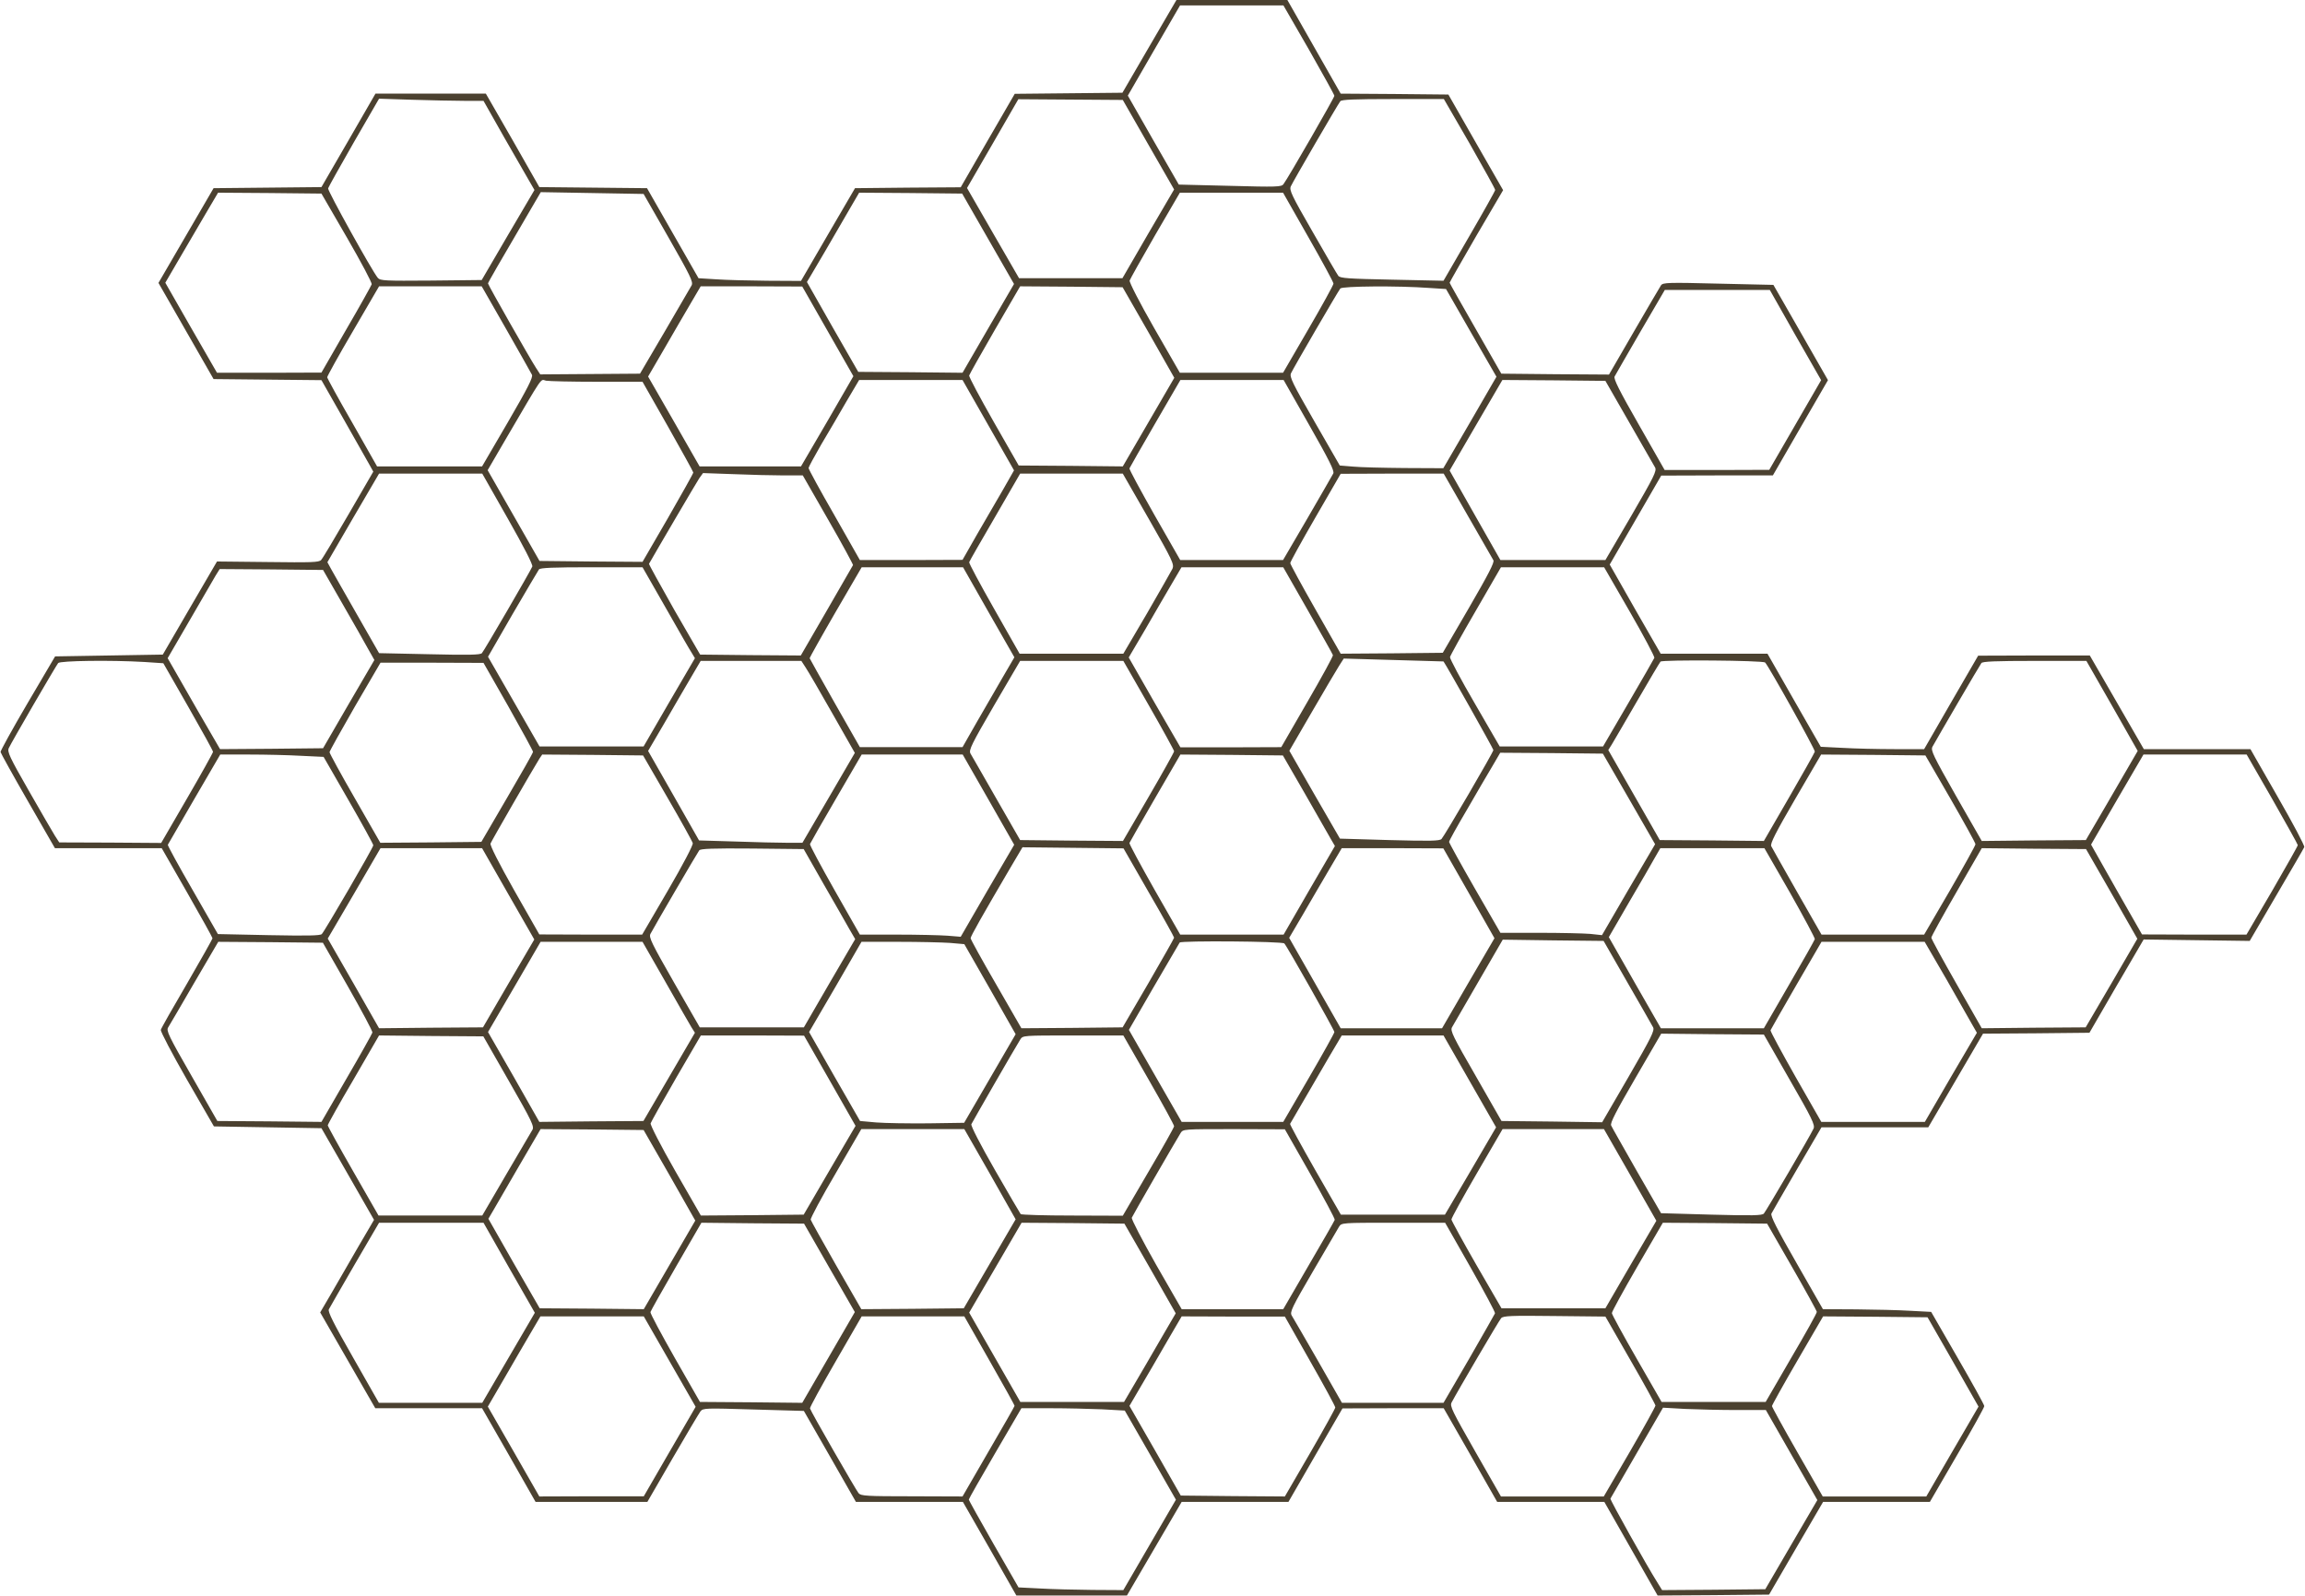
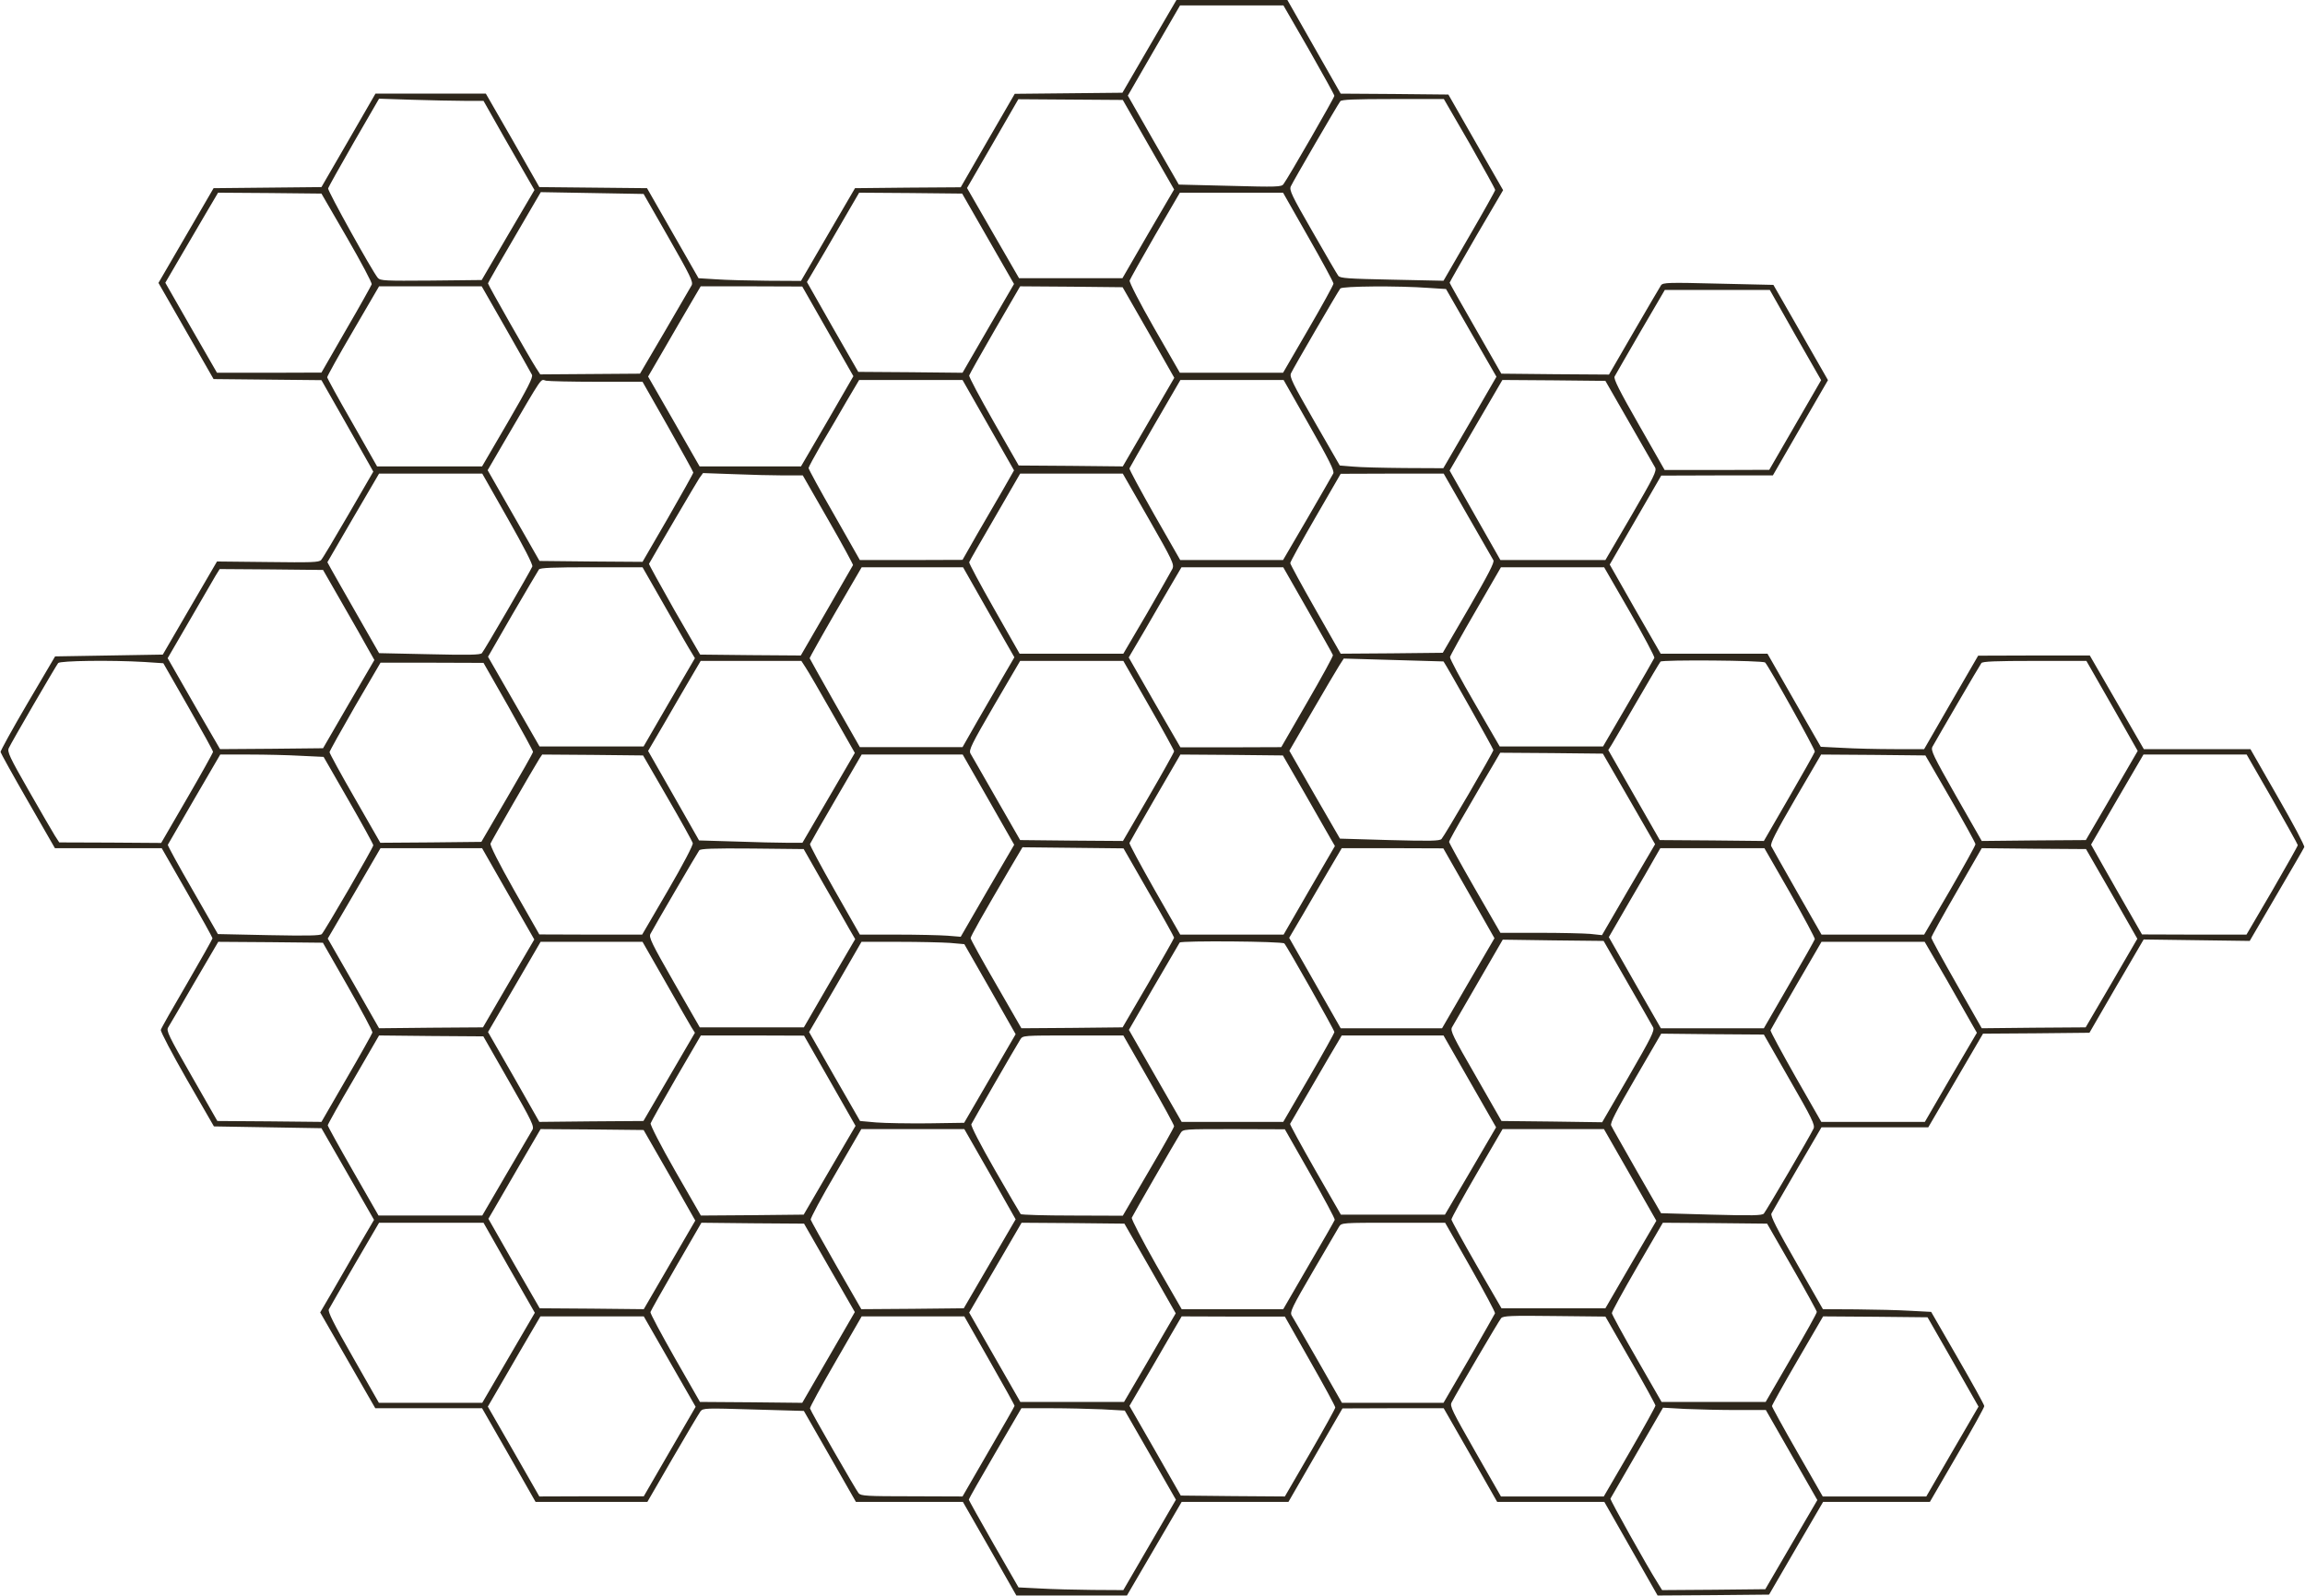
<svg xmlns="http://www.w3.org/2000/svg" version="1.0" width="1280pt" height="886pt" viewBox="0 0 1280 886" preserveAspectRatio="xMidYMid meet">
-   <g transform="translate(0,886) scale(0.1,-0.1)" fill="#4b4130" stroke="none">
+   <g transform="translate(0,886) scale(0.1,-0.1)" fill="#2e271c" stroke="none">
    <path d="M6383 8603 l-150 -258 -299 -3 -299 -3 -150 -259 -150 -260 -294 -2 -293 -3 -150 -257 -150 -258 -187 1 c-102 1 -230 4 -284 8 l-98 6 -143 250 -143 250 -299 3 -299 3 -148 260 -149 259 -306 0 -307 0 -150 -260 -150 -259 -299 -3 -300 -3 -153 -263 -153 -263 153 -267 153 -267 299 -3 300 -3 120 -211 c66 -116 131 -231 144 -254 l24 -43 -138 -238 c-76 -131 -144 -245 -152 -253 -12 -13 -55 -14 -296 -11 l-282 3 -151 -259 -150 -258 -299 -5 -299 -5 -153 -260 c-84 -143 -151 -265 -150 -271 1 -6 69 -129 152 -273 l150 -261 297 0 296 0 141 -246 c78 -136 141 -250 141 -254 0 -5 -64 -118 -141 -251 -78 -133 -144 -249 -146 -258 -2 -9 63 -133 145 -276 l150 -260 298 -5 299 -5 146 -254 146 -255 -85 -145 c-46 -80 -113 -196 -149 -258 l-65 -111 153 -266 153 -266 297 0 296 0 149 -260 148 -260 311 0 310 0 140 242 c77 133 147 250 155 261 15 18 27 18 295 10 l279 -8 145 -253 144 -252 297 0 297 0 149 -260 148 -260 307 0 307 0 152 260 152 260 296 0 297 0 150 260 150 259 281 1 281 0 149 -260 148 -260 297 0 298 0 148 -260 148 -260 309 2 310 3 150 258 150 257 297 0 296 0 151 260 c84 143 152 266 151 272 0 7 -67 128 -148 268 l-147 255 -115 6 c-63 4 -198 7 -300 8 l-186 1 -147 257 c-108 188 -145 261 -139 274 4 9 69 120 143 248 l135 231 297 0 296 0 152 260 152 260 295 2 296 3 150 259 151 259 294 -4 295 -4 149 255 c82 140 152 260 154 266 3 7 -63 132 -147 278 l-152 266 -296 0 -296 0 -150 260 -150 260 -310 0 -310 -1 -150 -259 -150 -260 -166 0 c-91 0 -220 3 -287 7 l-121 6 -148 258 -148 259 -297 0 -296 0 -142 247 -141 248 18 31 c10 17 74 128 143 247 l125 216 310 1 310 0 153 265 153 264 -151 264 -152 265 -306 7 c-278 7 -307 6 -318 -9 -6 -9 -74 -125 -150 -256 l-139 -240 -299 2 -299 3 -143 250 c-79 138 -144 252 -144 255 0 3 67 120 148 260 l149 254 -152 265 -152 266 -299 3 -299 2 -148 260 -148 260 -308 0 -308 0 -150 -257z m886 -19 c77 -135 141 -251 141 -256 0 -10 -257 -457 -283 -491 -11 -15 -38 -16 -296 -9 l-285 7 -142 247 -141 247 145 251 145 250 287 0 287 0 142 -246z m-4689 -284 l105 0 112 -198 c62 -108 126 -220 142 -247 l29 -50 -147 -250 -146 -250 -281 -3 c-258 -2 -282 -1 -296 15 -30 35 -279 483 -276 497 2 7 66 122 143 256 l140 242 185 -6 c102 -3 232 -6 290 -6z m3797 -243 l143 -249 -144 -246 -143 -247 -287 0 -287 0 -145 251 -144 250 143 247 142 246 290 -2 290 -2 142 -248z m1784 6 c78 -137 142 -252 142 -258 0 -5 -65 -121 -144 -257 l-143 -247 -286 6 c-244 5 -287 8 -298 21 -7 9 -71 119 -143 245 -117 203 -130 231 -121 252 13 29 261 455 275 473 7 9 78 12 292 12 l283 0 143 -247z m-6234 -523 c78 -135 140 -251 137 -259 -3 -8 -66 -122 -142 -252 l-137 -238 -290 -1 -290 0 -144 250 -143 250 77 132 c43 73 109 186 147 251 l69 117 287 -2 287 -3 142 -245z m1786 0 c121 -212 137 -245 128 -264 -7 -12 -74 -127 -149 -256 l-138 -235 -277 -2 -277 -2 -24 37 c-35 54 -266 460 -266 468 0 5 58 106 238 413 l55 94 285 -5 286 -5 139 -243z m1774 -6 l144 -251 -143 -246 -143 -247 -290 3 -289 2 -143 249 -142 250 18 30 c18 29 130 221 230 394 l42 72 286 -2 286 -3 144 -251z m1778 10 c77 -135 140 -251 140 -259 0 -7 -63 -122 -140 -254 l-140 -241 -287 0 -286 0 -142 247 c-83 145 -139 255 -137 265 3 9 67 123 142 253 l137 235 287 0 286 0 140 -246z m-4455 -510 c74 -130 139 -245 144 -255 7 -14 -23 -73 -134 -264 l-143 -245 -291 0 -292 0 -138 243 c-77 133 -139 247 -139 252 0 6 64 122 144 258 l144 247 285 0 285 0 135 -236z m1787 -14 l142 -249 -145 -251 -146 -250 -282 0 -281 0 -143 250 -143 249 92 158 c50 87 116 200 146 251 l54 92 282 0 282 -1 142 -249z m1781 -6 l143 -252 -143 -246 -143 -246 -289 3 -289 2 -139 243 c-76 134 -138 249 -136 257 2 7 66 121 143 254 l140 241 285 -2 284 -3 144 -251z m1559 247 l93 -6 140 -244 140 -243 -147 -254 -148 -254 -215 1 c-118 1 -248 4 -287 8 l-73 6 -141 245 c-121 211 -139 247 -130 267 12 27 260 453 274 471 10 13 318 16 494 3z m2033 -262 l143 -250 -19 -33 c-10 -18 -75 -130 -144 -249 l-125 -216 -290 -1 -291 0 -143 251 c-110 192 -141 255 -135 268 5 10 70 122 144 250 l135 231 291 0 292 0 142 -251z m-6655 -259 l253 0 141 -248 c77 -136 141 -252 141 -256 0 -5 -64 -119 -141 -253 l-141 -243 -286 2 -286 3 -144 252 -144 252 92 158 c224 382 199 346 232 339 17 -3 144 -6 283 -6z m2173 -241 l143 -251 -61 -107 c-34 -58 -99 -170 -144 -248 l-81 -142 -285 -1 -285 0 -142 250 c-79 137 -143 255 -143 261 0 5 32 64 70 130 39 65 102 173 140 239 l71 120 287 0 287 0 143 -251z m1782 1 c111 -195 141 -255 134 -269 -5 -10 -70 -122 -144 -250 l-135 -231 -285 0 -286 0 -143 250 c-78 138 -141 254 -139 259 2 5 66 117 143 250 l140 241 286 0 287 0 142 -250z m1777 15 c73 -126 137 -240 144 -251 10 -19 -6 -51 -132 -268 l-144 -246 -291 0 -292 0 -141 248 -141 249 146 251 147 252 286 -2 286 -3 132 -230z m-6227 -535 c88 -155 140 -256 136 -266 -9 -23 -267 -467 -280 -481 -9 -10 -77 -11 -291 -6 l-280 6 -120 210 c-66 116 -131 229 -144 253 l-23 42 143 246 144 246 286 0 287 0 142 -250z m1531 240 l107 0 141 -246 c78 -135 139 -249 138 -252 -2 -4 -68 -118 -147 -255 l-143 -247 -280 2 -279 3 -144 249 c-78 138 -141 252 -140 255 43 76 265 454 279 475 l21 29 170 -6 c94 -4 219 -7 277 -7z m2028 -241 c133 -232 142 -253 132 -277 -7 -14 -71 -126 -142 -249 l-131 -223 -288 0 -288 0 -142 250 c-78 137 -140 253 -138 258 1 5 66 118 143 250 l140 242 285 0 285 0 144 -251z m1771 19 c74 -128 138 -240 143 -249 7 -11 -27 -77 -136 -265 l-145 -249 -283 -3 -284 -2 -140 246 c-77 135 -140 251 -140 257 0 7 63 121 140 254 l140 242 286 1 286 0 133 -232z m-4455 -510 c70 -123 135 -237 146 -253 l18 -30 -143 -245 -142 -245 -289 0 -289 0 -143 249 -143 249 136 236 c76 130 142 242 147 249 7 9 78 12 292 12 l283 0 127 -222z m1795 -28 l143 -250 -63 -108 c-34 -59 -99 -171 -144 -249 l-81 -142 -285 0 -285 0 -139 244 c-76 134 -139 247 -140 250 0 3 64 118 144 256 l145 249 281 0 282 0 142 -250z m1773 10 c75 -132 138 -243 139 -248 2 -5 -62 -122 -142 -260 l-145 -251 -280 -1 -280 0 -144 249 -143 250 93 158 c50 87 116 200 146 251 l54 92 282 0 283 0 137 -240z m1787 -6 c78 -135 139 -251 137 -257 -3 -7 -68 -120 -145 -252 l-140 -240 -287 0 -287 0 -139 240 c-77 132 -138 247 -137 256 2 9 66 125 143 257 l140 242 286 0 287 0 142 -246z m-7147 41 c60 -104 124 -217 142 -250 l34 -60 -143 -245 -142 -245 -286 -3 -286 -2 -123 212 c-67 117 -132 231 -145 253 l-23 40 122 210 c67 116 132 227 144 248 l23 37 287 -2 287 -3 109 -190z m6113 -318 c14 -18 277 -485 277 -492 0 -12 -270 -474 -288 -494 -11 -11 -62 -12 -289 -6 l-275 8 -141 244 -140 244 126 217 c69 119 137 234 151 256 l25 39 277 -8 c152 -4 277 -8 277 -8z m1786 -6 c18 -17 279 -484 276 -495 -2 -7 -66 -121 -143 -254 l-140 -242 -289 3 -289 2 -143 250 -143 250 19 30 c10 16 73 125 140 240 67 116 126 215 131 221 9 11 568 7 581 -5z m-9000 3 l105 -7 138 -241 c76 -133 138 -245 138 -251 0 -5 -65 -122 -144 -258 l-144 -248 -283 2 -283 1 -24 37 c-12 20 -78 132 -145 250 -107 187 -121 217 -111 237 12 28 260 454 274 472 11 13 292 17 479 6z m3672 -31 c14 -21 81 -136 149 -256 l124 -218 -145 -249 -146 -250 -85 0 c-47 0 -177 3 -287 7 l-202 6 -141 248 -142 249 92 157 c50 87 116 200 146 251 l54 92 279 0 280 0 24 -37z m1905 -209 c78 -136 141 -251 141 -256 0 -5 -64 -120 -142 -254 l-142 -244 -286 2 -285 3 -132 230 c-73 127 -137 240 -144 251 -10 19 6 51 132 268 l144 246 287 0 286 0 141 -246z m5350 -4 l142 -250 -144 -248 -144 -247 -289 -2 -289 -3 -143 250 c-127 224 -141 253 -131 273 23 42 262 452 272 465 7 9 79 12 296 12 l287 0 143 -250z m-8906 -3 c75 -133 137 -247 137 -252 0 -6 -65 -120 -144 -255 l-143 -245 -281 -3 -280 -2 -141 246 c-78 135 -141 251 -141 257 0 6 64 120 141 254 l142 243 286 0 286 -1 138 -242z m6223 -513 l145 -252 -148 -252 -147 -253 -65 7 c-36 3 -164 6 -283 6 l-216 0 -143 248 c-78 136 -142 252 -142 257 0 6 45 87 100 180 54 94 118 203 142 243 l42 72 285 -2 285 -3 145 -251z m-7375 239 l126 -6 138 -240 c76 -132 138 -245 138 -251 0 -13 -269 -475 -286 -493 -9 -9 -82 -10 -294 -6 l-283 6 -140 244 c-78 135 -140 248 -138 252 2 4 68 118 147 254 l144 247 161 0 c89 0 218 -3 287 -7z m2036 -233 c75 -129 138 -243 140 -252 3 -10 -53 -117 -138 -263 l-143 -245 -286 0 -285 1 -139 244 c-87 154 -136 251 -132 261 5 14 238 418 272 472 l15 22 280 -2 280 -3 136 -235z m1782 -10 l143 -251 -149 -255 -148 -256 -74 6 c-41 3 -167 6 -280 6 l-206 0 -140 246 c-77 136 -139 251 -137 257 2 5 67 120 145 253 l142 244 280 0 281 0 143 -250z m1759 30 c68 -118 133 -232 144 -252 l21 -36 -143 -246 -142 -246 -287 0 -287 0 -143 250 c-78 138 -141 254 -139 259 2 5 66 117 143 250 l140 241 284 -2 285 -3 124 -215z m3583 -25 c76 -132 139 -246 139 -253 0 -7 -64 -122 -142 -257 l-143 -245 -285 0 -285 0 -135 236 c-74 130 -139 245 -144 255 -7 14 23 73 134 264 l143 245 290 -2 289 -3 139 -240z m1787 -2 c78 -137 142 -252 142 -256 0 -5 -64 -118 -142 -253 l-143 -244 -290 0 -290 1 -142 249 -141 250 145 250 146 250 287 0 286 0 142 -247z m-6239 -518 c78 -134 141 -248 141 -252 0 -4 -65 -118 -143 -253 l-143 -245 -281 -3 -281 -2 -141 245 c-78 134 -141 249 -141 255 0 11 64 124 220 390 l68 115 280 -3 281 -3 140 -244z m-3557 -9 l145 -253 -143 -244 -142 -244 -288 -2 -289 -3 -142 249 -143 249 147 251 146 251 282 0 282 0 145 -254z m1752 54 c62 -107 126 -220 143 -250 l32 -55 -143 -245 -142 -245 -289 0 -289 0 -143 249 c-124 217 -141 251 -131 270 22 42 261 451 271 464 7 9 74 12 295 10 l285 -3 111 -195z m3583 -50 l142 -250 -146 -250 -145 -250 -282 0 -281 0 -143 251 -143 251 77 131 c42 73 108 185 146 250 l69 117 282 0 282 -1 142 -249z m1783 3 c77 -136 139 -252 138 -258 -2 -7 -66 -121 -143 -253 l-140 -242 -286 0 -286 0 -145 253 -144 253 113 195 c63 107 127 218 143 247 l30 52 289 0 289 0 142 -247z m1787 -7 l142 -249 -143 -246 -144 -246 -288 -2 -289 -3 -140 246 c-77 135 -140 250 -140 257 0 7 63 121 140 254 l140 243 289 -3 290 -2 143 -249z m-4595 -275 c13 -12 278 -481 278 -492 0 -6 -64 -121 -142 -255 l-142 -244 -282 0 -282 0 -147 256 -146 255 137 237 c76 130 141 242 145 248 9 11 568 7 581 -5z m1905 -216 c73 -126 137 -239 143 -250 9 -18 -10 -56 -136 -274 l-147 -253 -280 4 -279 3 -143 250 c-127 220 -142 251 -132 270 7 12 73 126 147 254 l135 233 280 -4 280 -3 132 -230z m-7105 -23 c76 -134 138 -249 136 -256 -2 -7 -66 -122 -143 -254 l-140 -242 -289 3 -289 2 -143 250 c-128 223 -142 252 -130 270 7 11 72 122 145 248 l133 227 290 -2 291 -3 139 -243z m1763 26 c70 -123 135 -237 145 -253 l19 -30 -143 -245 -143 -245 -289 -2 -289 -3 -142 250 -143 249 146 250 146 251 283 0 283 0 127 -222z m1580 216 l80 -7 143 -250 142 -250 -143 -246 -143 -246 -200 -3 c-109 -1 -239 1 -289 5 l-89 8 -142 247 -141 247 146 250 145 251 206 0 c113 0 241 -3 285 -6z m5536 -206 c67 -117 132 -231 144 -253 l23 -40 -145 -247 -144 -248 -288 0 -287 0 -143 250 c-78 138 -141 254 -139 259 2 5 66 117 143 250 l140 241 287 0 286 0 123 -212z m-873 -553 c124 -215 142 -252 133 -272 -17 -38 -263 -457 -276 -472 -10 -11 -63 -12 -292 -6 l-279 8 -135 235 c-73 129 -138 242 -142 252 -7 13 27 78 135 264 l143 246 285 -3 285 -2 143 -250z m-7111 -10 c129 -225 141 -251 129 -270 -7 -11 -72 -122 -145 -247 l-133 -228 -288 0 -288 0 -141 246 c-78 136 -141 250 -141 255 0 5 64 120 143 254 l142 245 289 -3 290 -2 143 -250z m1781 4 l143 -251 -144 -246 -144 -247 -285 -3 -286 -2 -142 247 c-83 145 -139 255 -137 265 3 9 67 123 142 253 l137 235 287 0 286 -1 143 -250z m1771 5 c78 -136 141 -251 141 -258 0 -6 -64 -120 -143 -254 l-142 -243 -280 1 c-154 0 -283 4 -287 8 -3 4 -68 114 -143 245 -82 143 -134 244 -131 254 6 13 239 418 272 471 14 22 15 22 293 22 l279 0 141 -246z m1783 -9 l146 -255 -142 -243 -142 -242 -289 0 -289 0 -143 249 c-78 137 -141 252 -139 255 5 9 139 239 216 371 l71 120 282 0 283 0 146 -255z m-4444 -521 l143 -252 -143 -246 -143 -246 -289 3 -289 2 -143 248 -142 249 27 46 c15 26 80 138 145 250 l118 202 286 -2 286 -3 144 -251z m1780 6 l142 -251 -144 -247 -144 -247 -284 -3 -285 -2 -139 242 c-76 133 -140 248 -142 255 -2 8 60 124 139 258 l142 245 286 0 286 0 143 -250z m1777 3 c77 -136 139 -251 137 -257 -2 -6 -67 -120 -145 -253 l-141 -243 -282 0 -282 0 -142 247 c-77 136 -138 253 -135 261 5 13 240 420 271 470 14 22 15 22 297 22 l282 -1 140 -246z m1778 -8 l145 -254 -142 -243 -141 -243 -289 0 -288 0 -139 240 c-76 132 -138 246 -139 253 0 8 64 124 142 258 l142 244 282 0 281 0 146 -255z m-6226 -515 l143 -250 -146 -250 -146 -250 -287 0 -287 0 -143 251 c-110 192 -141 255 -135 268 5 10 70 122 144 250 l135 231 290 0 290 0 142 -250z m1779 -1 l141 -245 -146 -252 -146 -252 -284 3 -284 2 -139 243 c-76 134 -138 249 -136 256 2 7 66 121 143 254 l140 242 285 -3 285 -2 141 -246z m1781 -3 l142 -249 -24 -41 c-13 -23 -78 -133 -143 -246 l-120 -205 -288 0 -288 0 -142 248 -142 248 146 250 145 249 286 -2 285 -3 143 -249z m1778 8 c77 -136 139 -251 137 -257 -2 -5 -67 -119 -144 -253 l-142 -244 -282 0 -282 0 -133 233 c-73 127 -139 241 -146 252 -11 19 0 43 118 245 72 124 137 235 145 248 14 22 15 22 302 22 l287 0 140 -246z m1786 1 c76 -132 138 -245 138 -250 1 -6 -63 -121 -142 -255 l-142 -245 -289 0 -289 0 -138 240 c-76 132 -138 246 -138 253 -1 7 63 123 141 258 l142 244 289 -2 290 -3 138 -240z m-897 -518 c77 -133 139 -247 139 -252 0 -6 -64 -122 -143 -258 l-144 -247 -285 0 -286 0 -143 250 c-128 225 -142 252 -131 272 31 59 263 455 275 468 11 13 54 15 296 12 l283 -3 139 -242z m-5335 -8 l144 -251 -19 -33 c-10 -17 -75 -129 -144 -248 l-125 -216 -290 0 -290 -1 -143 250 -143 249 92 158 c50 87 116 200 146 251 l54 92 287 0 287 0 144 -251z m1776 5 c77 -135 140 -248 139 -251 0 -3 -65 -117 -145 -254 l-144 -249 -281 1 c-252 0 -283 2 -296 17 -15 18 -266 454 -270 471 -2 5 62 122 142 260 l145 251 285 0 285 0 140 -246z m1780 -2 c77 -135 140 -251 140 -258 0 -6 -63 -120 -140 -253 l-140 -241 -289 2 -289 3 -142 249 -143 249 62 106 c34 58 100 170 145 249 l83 142 286 -1 287 0 140 -247z m3571 -5 l141 -248 -145 -249 -145 -250 -288 0 -287 0 -141 246 c-78 136 -141 251 -141 256 0 5 64 120 142 254 l142 244 290 -2 290 -3 142 -248z m-4726 -263 l126 -7 142 -247 142 -248 -146 -251 -146 -251 -171 1 c-95 1 -226 4 -291 8 l-120 6 -138 240 c-75 132 -138 243 -138 248 0 4 66 120 146 257 l146 250 161 0 c89 0 218 -3 287 -6z m3525 -4 l161 0 143 -250 143 -250 -145 -248 -144 -247 -286 -3 -287 -2 -23 37 c-63 99 -267 465 -264 471 2 4 69 119 148 256 l144 249 125 -7 c69 -3 197 -6 285 -6z" />
  </g>
</svg>
